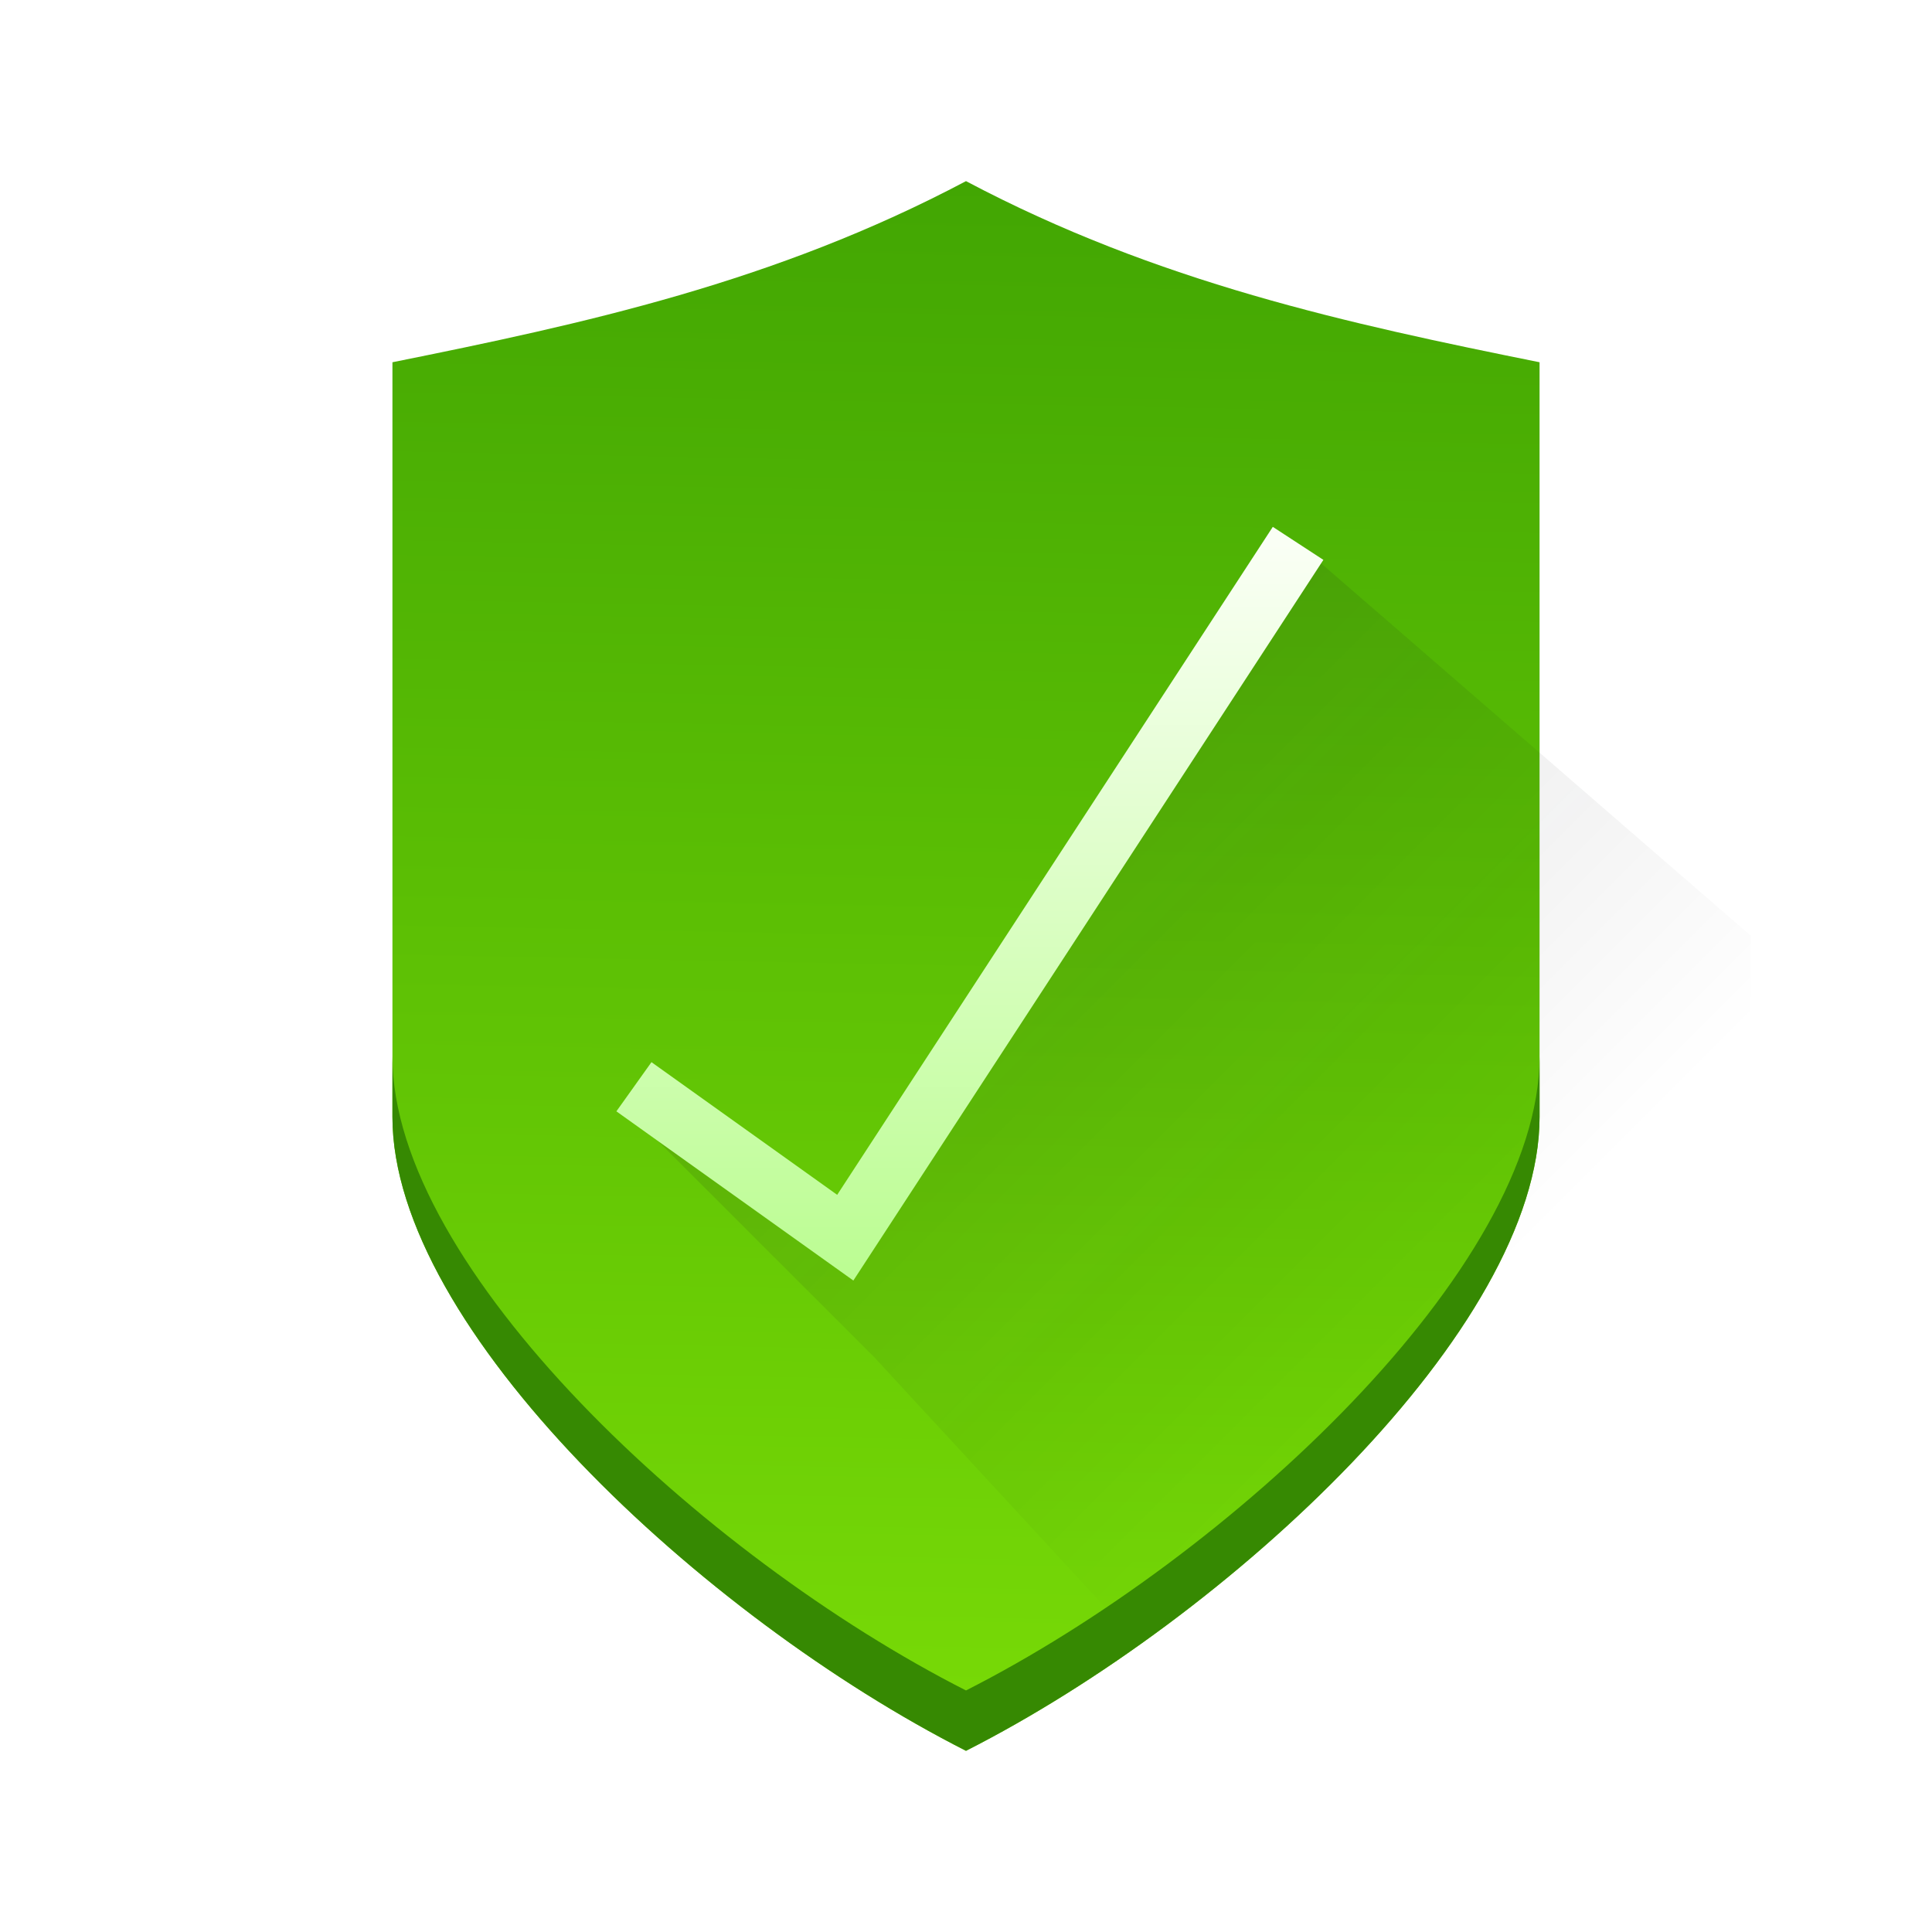
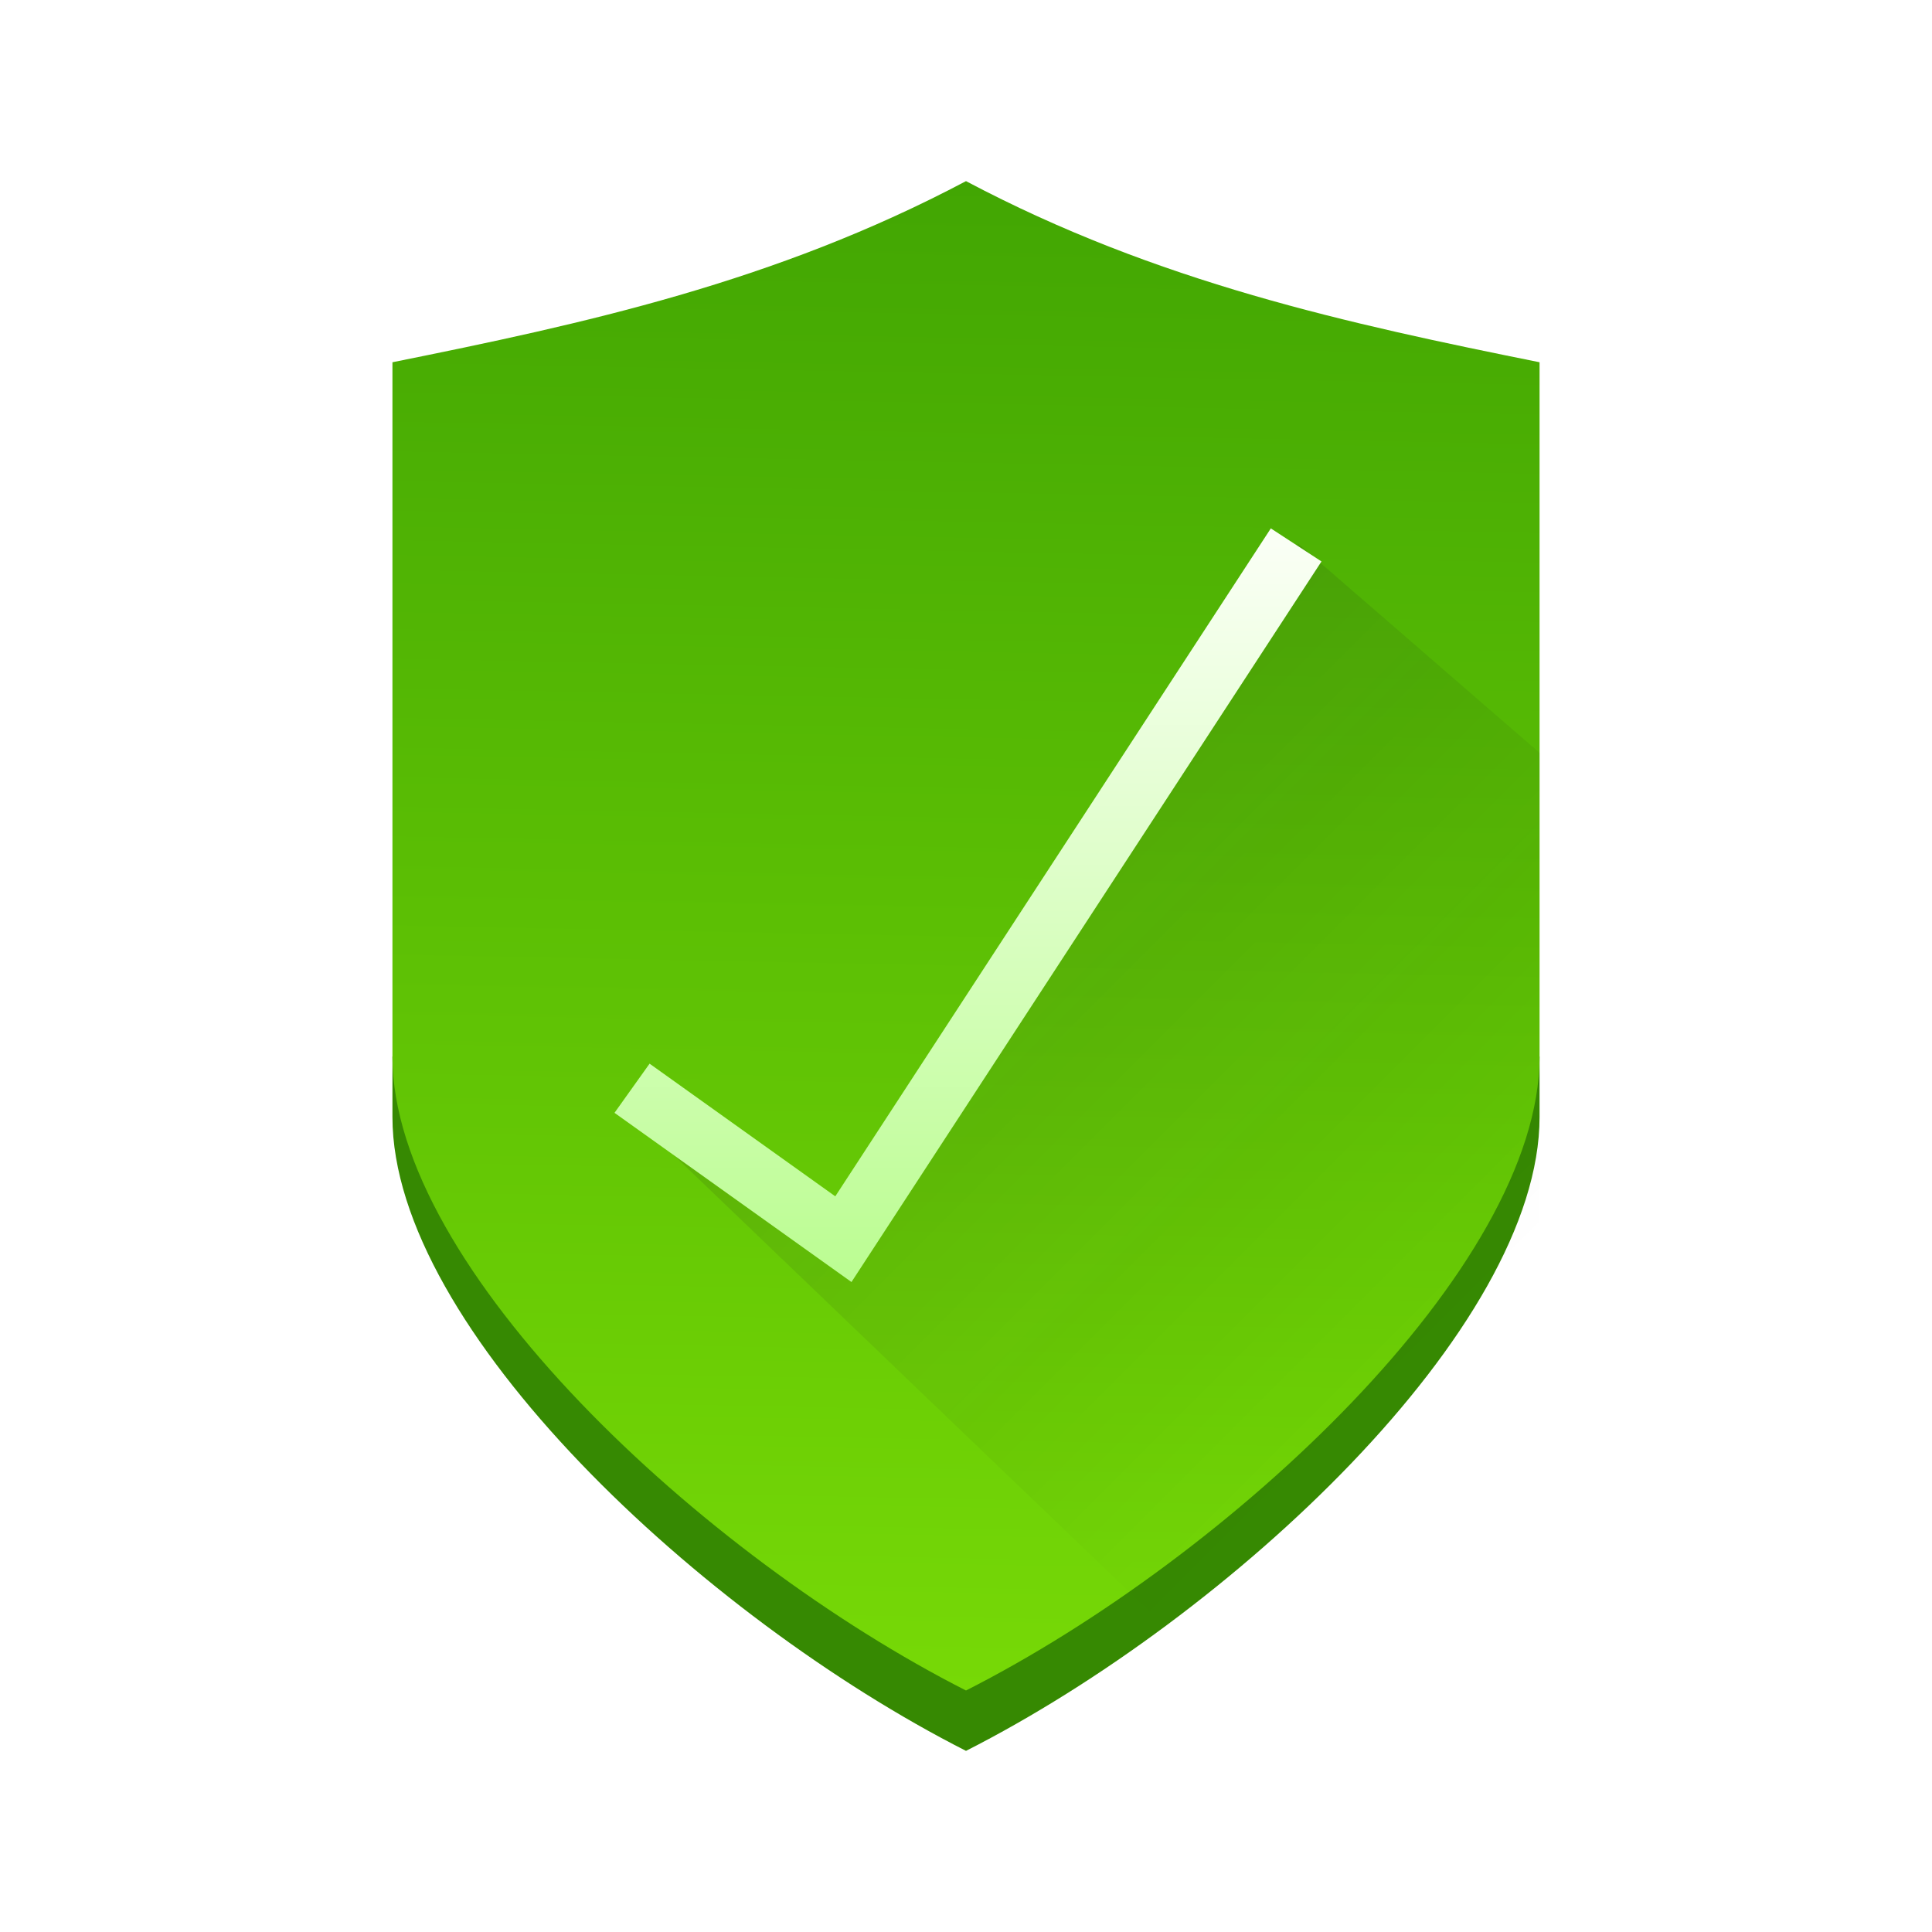
- <svg xmlns="http://www.w3.org/2000/svg" xmlns:xlink="http://www.w3.org/1999/xlink" width="64" version="1.1" height="64">
-   <defs id="defs3811">
-     <linearGradient id="linearGradient4227">
-       <stop style="stop-color:#292c2f" id="stop4229" />
-       <stop offset="1" style="stop-opacity:0" id="stop4231" />
+ <svg xmlns="http://www.w3.org/2000/svg" width="64" height="64" version="1.1">
+   <defs>
+     <linearGradient id="a" x1="9" x2="23" y1="9" y2="23" gradientTransform="matrix(2,0,0,2,-1,1)" gradientUnits="userSpaceOnUse">
+       <stop stop-color="#292c2f" offset="0" />
+       <stop stop-opacity="0" offset="1" />
    </linearGradient>
-     <linearGradient id="linearGradient4191-1-7" xlink:href="#linearGradient4227" y1="9" y2="23" x1="9" gradientUnits="userSpaceOnUse" x2="23" gradientTransform="matrix(2 0 0 2 735.8572 158.9336)" />
-     <linearGradient xlink:href="#linearGradient4298" id="linearGradient4181" y1="6" x1="32" y2="57" x2="31" gradientUnits="userSpaceOnUse" />
-     <linearGradient id="linearGradient4374">
-       <stop style="stop-color:#bcfd93" id="stop4376" />
-       <stop offset="1" style="stop-color:#fafff5" id="stop4378" />
+     <linearGradient id="c" x1="32" x2="31" y1="6" y2="57" gradientUnits="userSpaceOnUse">
+       <stop stop-color="#42a603" offset="0" />
+       <stop stop-color="#78da06" offset="1" />
    </linearGradient>
-     <linearGradient id="linearGradient4298">
-       <stop style="stop-color:#42a603" id="stop4300" />
-       <stop offset="1" style="stop-color:#78da06" id="stop4302" />
+     <linearGradient id="b" x2="0" y1="42" y2="18" gradientUnits="userSpaceOnUse">
+       <stop stop-color="#bcfd93" offset="0" />
+       <stop stop-color="#fafff5" offset="1" />
    </linearGradient>
-     <linearGradient xlink:href="#linearGradient4374" id="linearGradient4189" y1="199.934" y2="175.934" x2="0" gradientUnits="userSpaceOnUse" />
  </defs>
-   <g id="layer1" transform="matrix(1 0 0 1 -736.8572 -157.9336)">
-     <path style="fill:url(#linearGradient4181);stroke-linecap:square;stroke-width:2" id="rect4186-2-1" d="M 32 6 C 25.667 9.354 19.333 10.725 13 12 L 13 37 C 13 44 23.263 53.561 32 57.998 C 40.737 53.561 51 44 51 37 L 51 12 C 44.667 10.725 38.333 9.354 32 6 z " transform="matrix(1 0 0 1 736.8572 157.9336)" />
-     <path style="fill:url(#linearGradient4191-1-7);opacity:0.2;fill-rule:evenodd" id="path4184-5" d="m 779.857,175.934 -8,14 -7,8 -7,-3 8,8 12,13 17,0 0,-27 z" />
-     <path style="shape-rendering:auto;color-interpolation-filters:linearRGB;fill:url(#linearGradient4189);image-rendering:auto;text-rendering:auto;color:#000000;fill-rule:evenodd;stroke-width:2;color-rendering:auto;color-interpolation:sRGB" id="path4179" d="m 779.02,175.387 -14.43,22.127 -6.152,-4.395 -1.162,1.629 7.85,5.605 15.57,-23.873 -1.676,-1.094 z" />
-     <path style="fill:#368902;stroke-linecap:square;stroke-width:2" id="rect4186-2-1-5" d="m 749.857,192.934 0,2 c 0,7 10.263,16.561 19,20.998 8.737,-4.437 19,-13.998 19,-20.998 l 0,-2 c 0,7 -10.263,16.561 -19,20.998 -8.737,-4.437 -19,-13.998 -19,-20.998 z" />
+   <g fill-rule="evenodd">
+     <path d="m13 35v2c0 7 10.26 16.56 19 21 8.737-4.437 19-14 19-21v-2h-38" fill="#368902" />
+     <path d="m32 6c-6.333 3.354-12.67 4.725-19 6v23c0 7 10.26 16.56 19 21 8.737-4.437 19-14 19-21v-23c-6.333-1.275-12.67-2.646-19-6v0" fill="url(#c)" />
+     <path d="m43 18-15 22-7-3 17.06 16.36h12.94v-28.42l-8-6.934" fill="url(#a)" opacity=".2" />
+     <path d="m42.1 17.5s-14.43 22.13-14.43 22.13l-6.152-4.395-1.162 1.629 7.85 5.605s15.57-23.87 15.57-23.87l-1.676-1.094" fill="url(#b)" />
  </g>
</svg>
